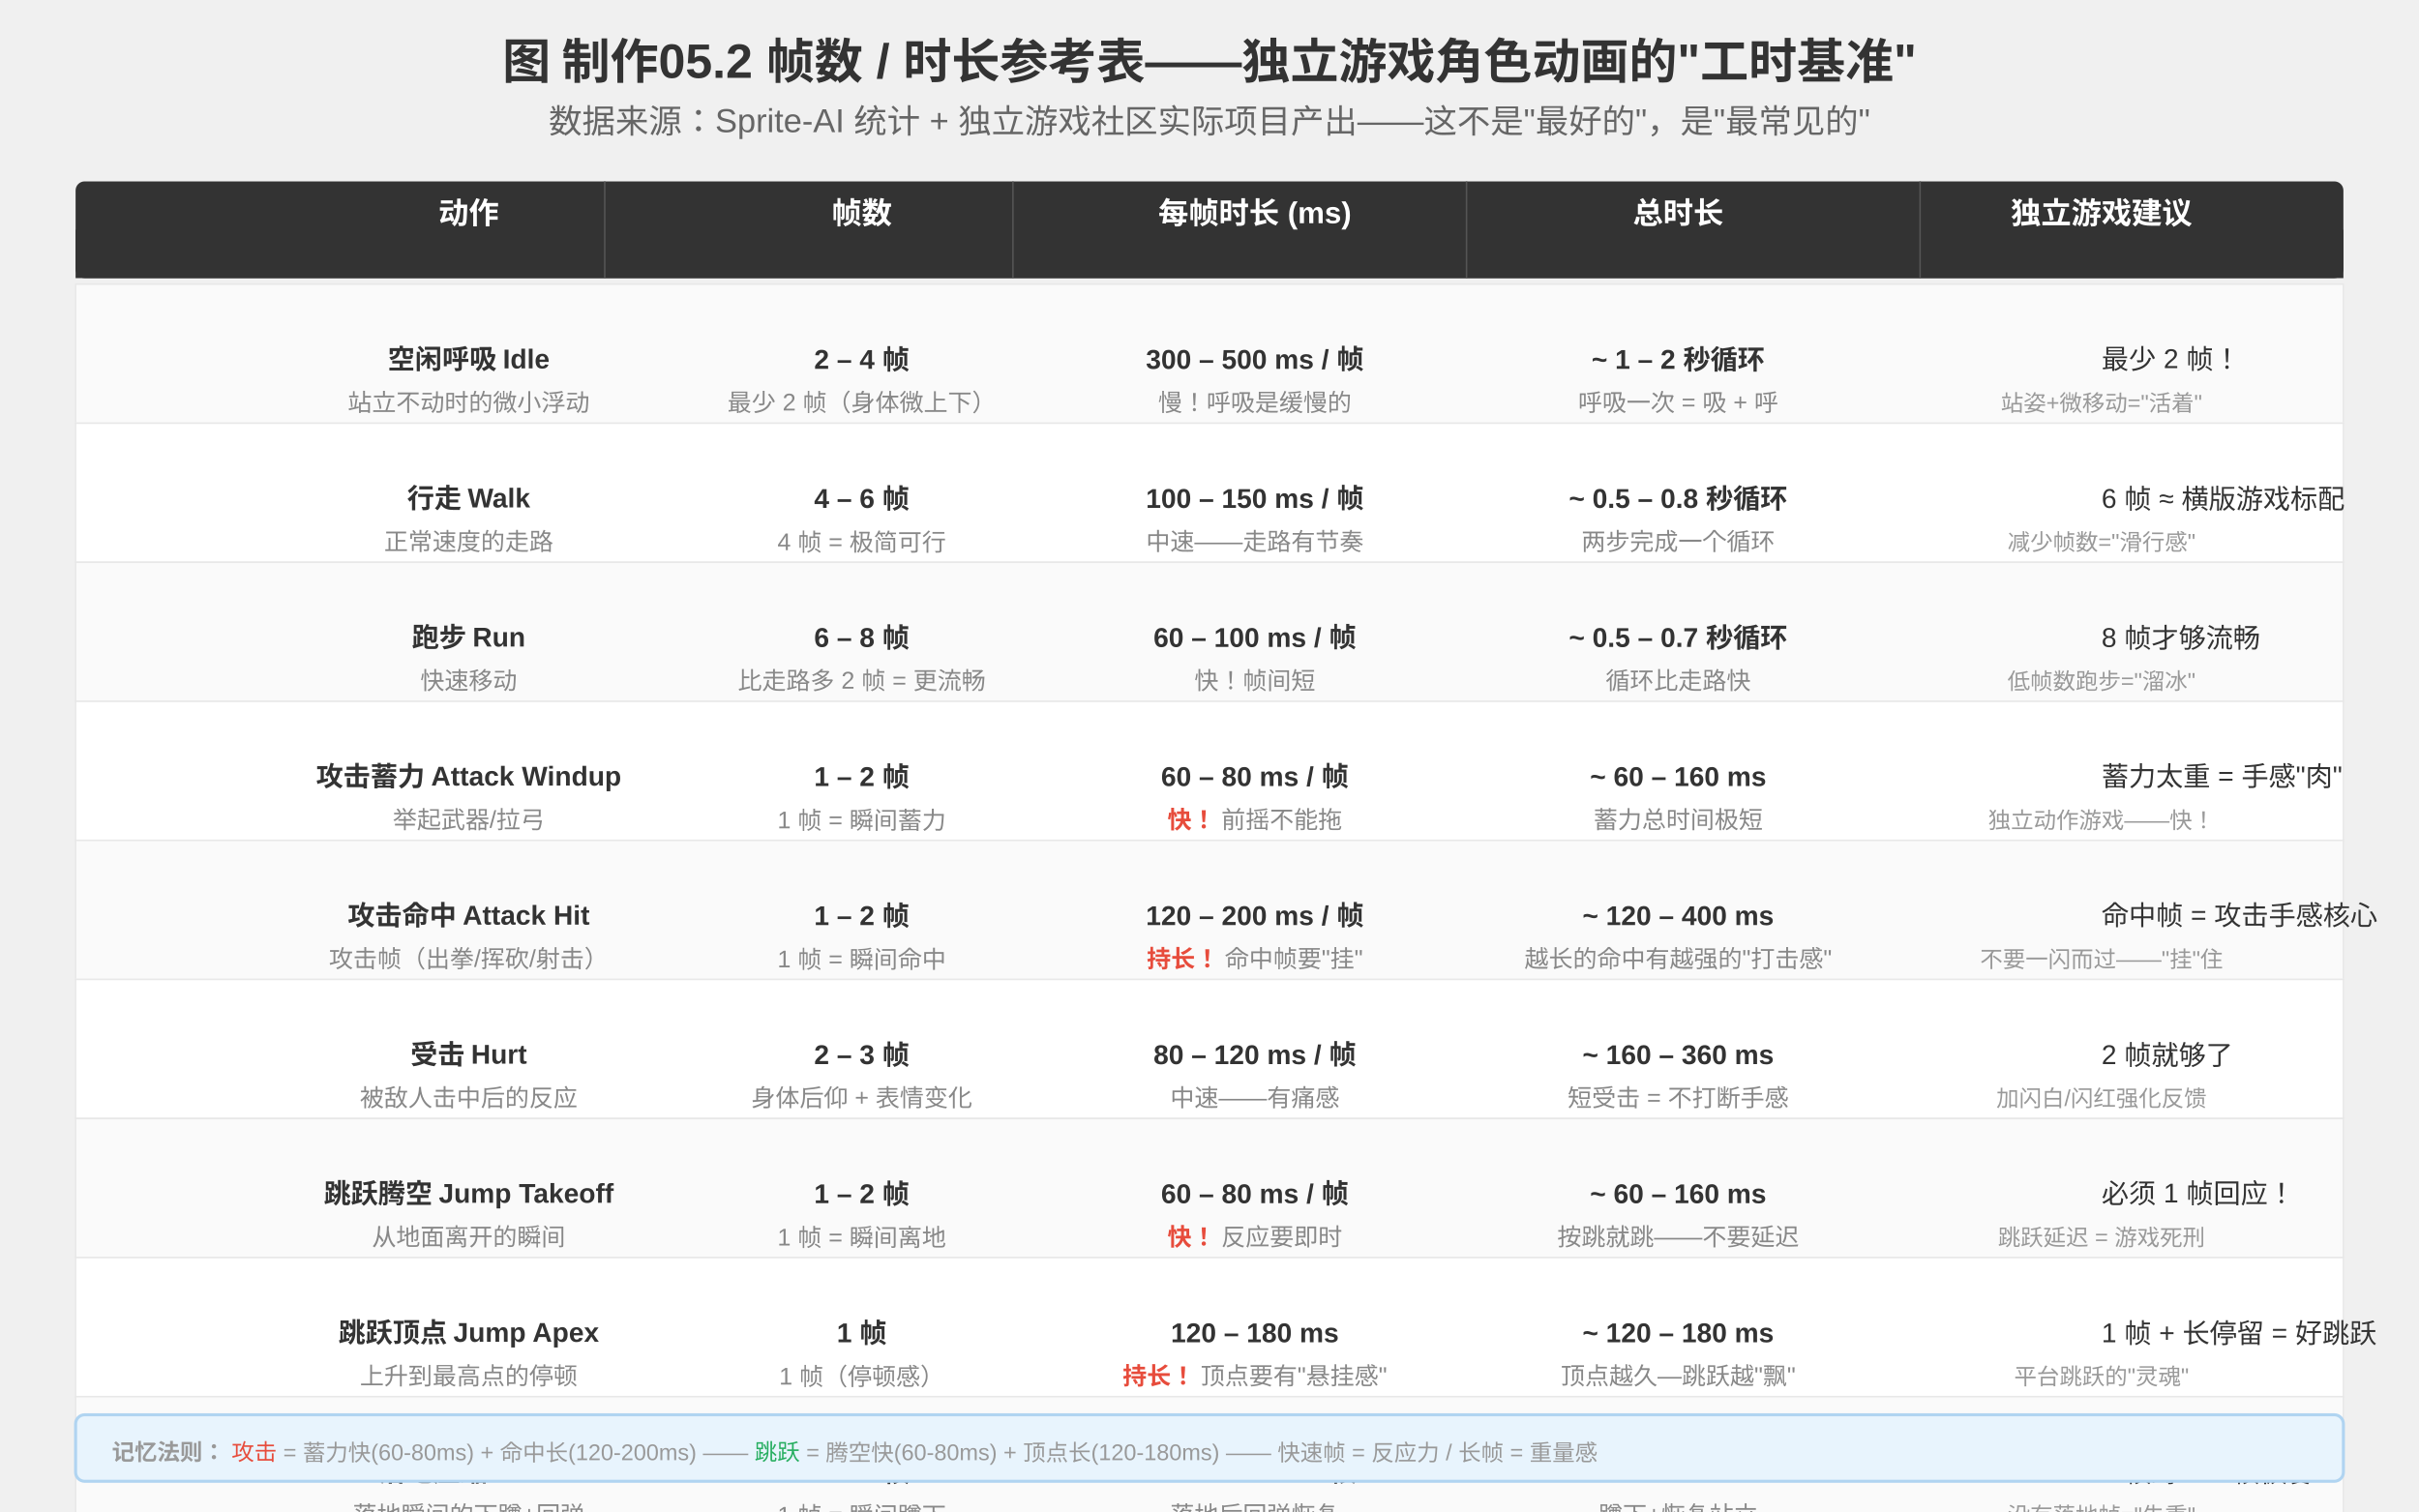
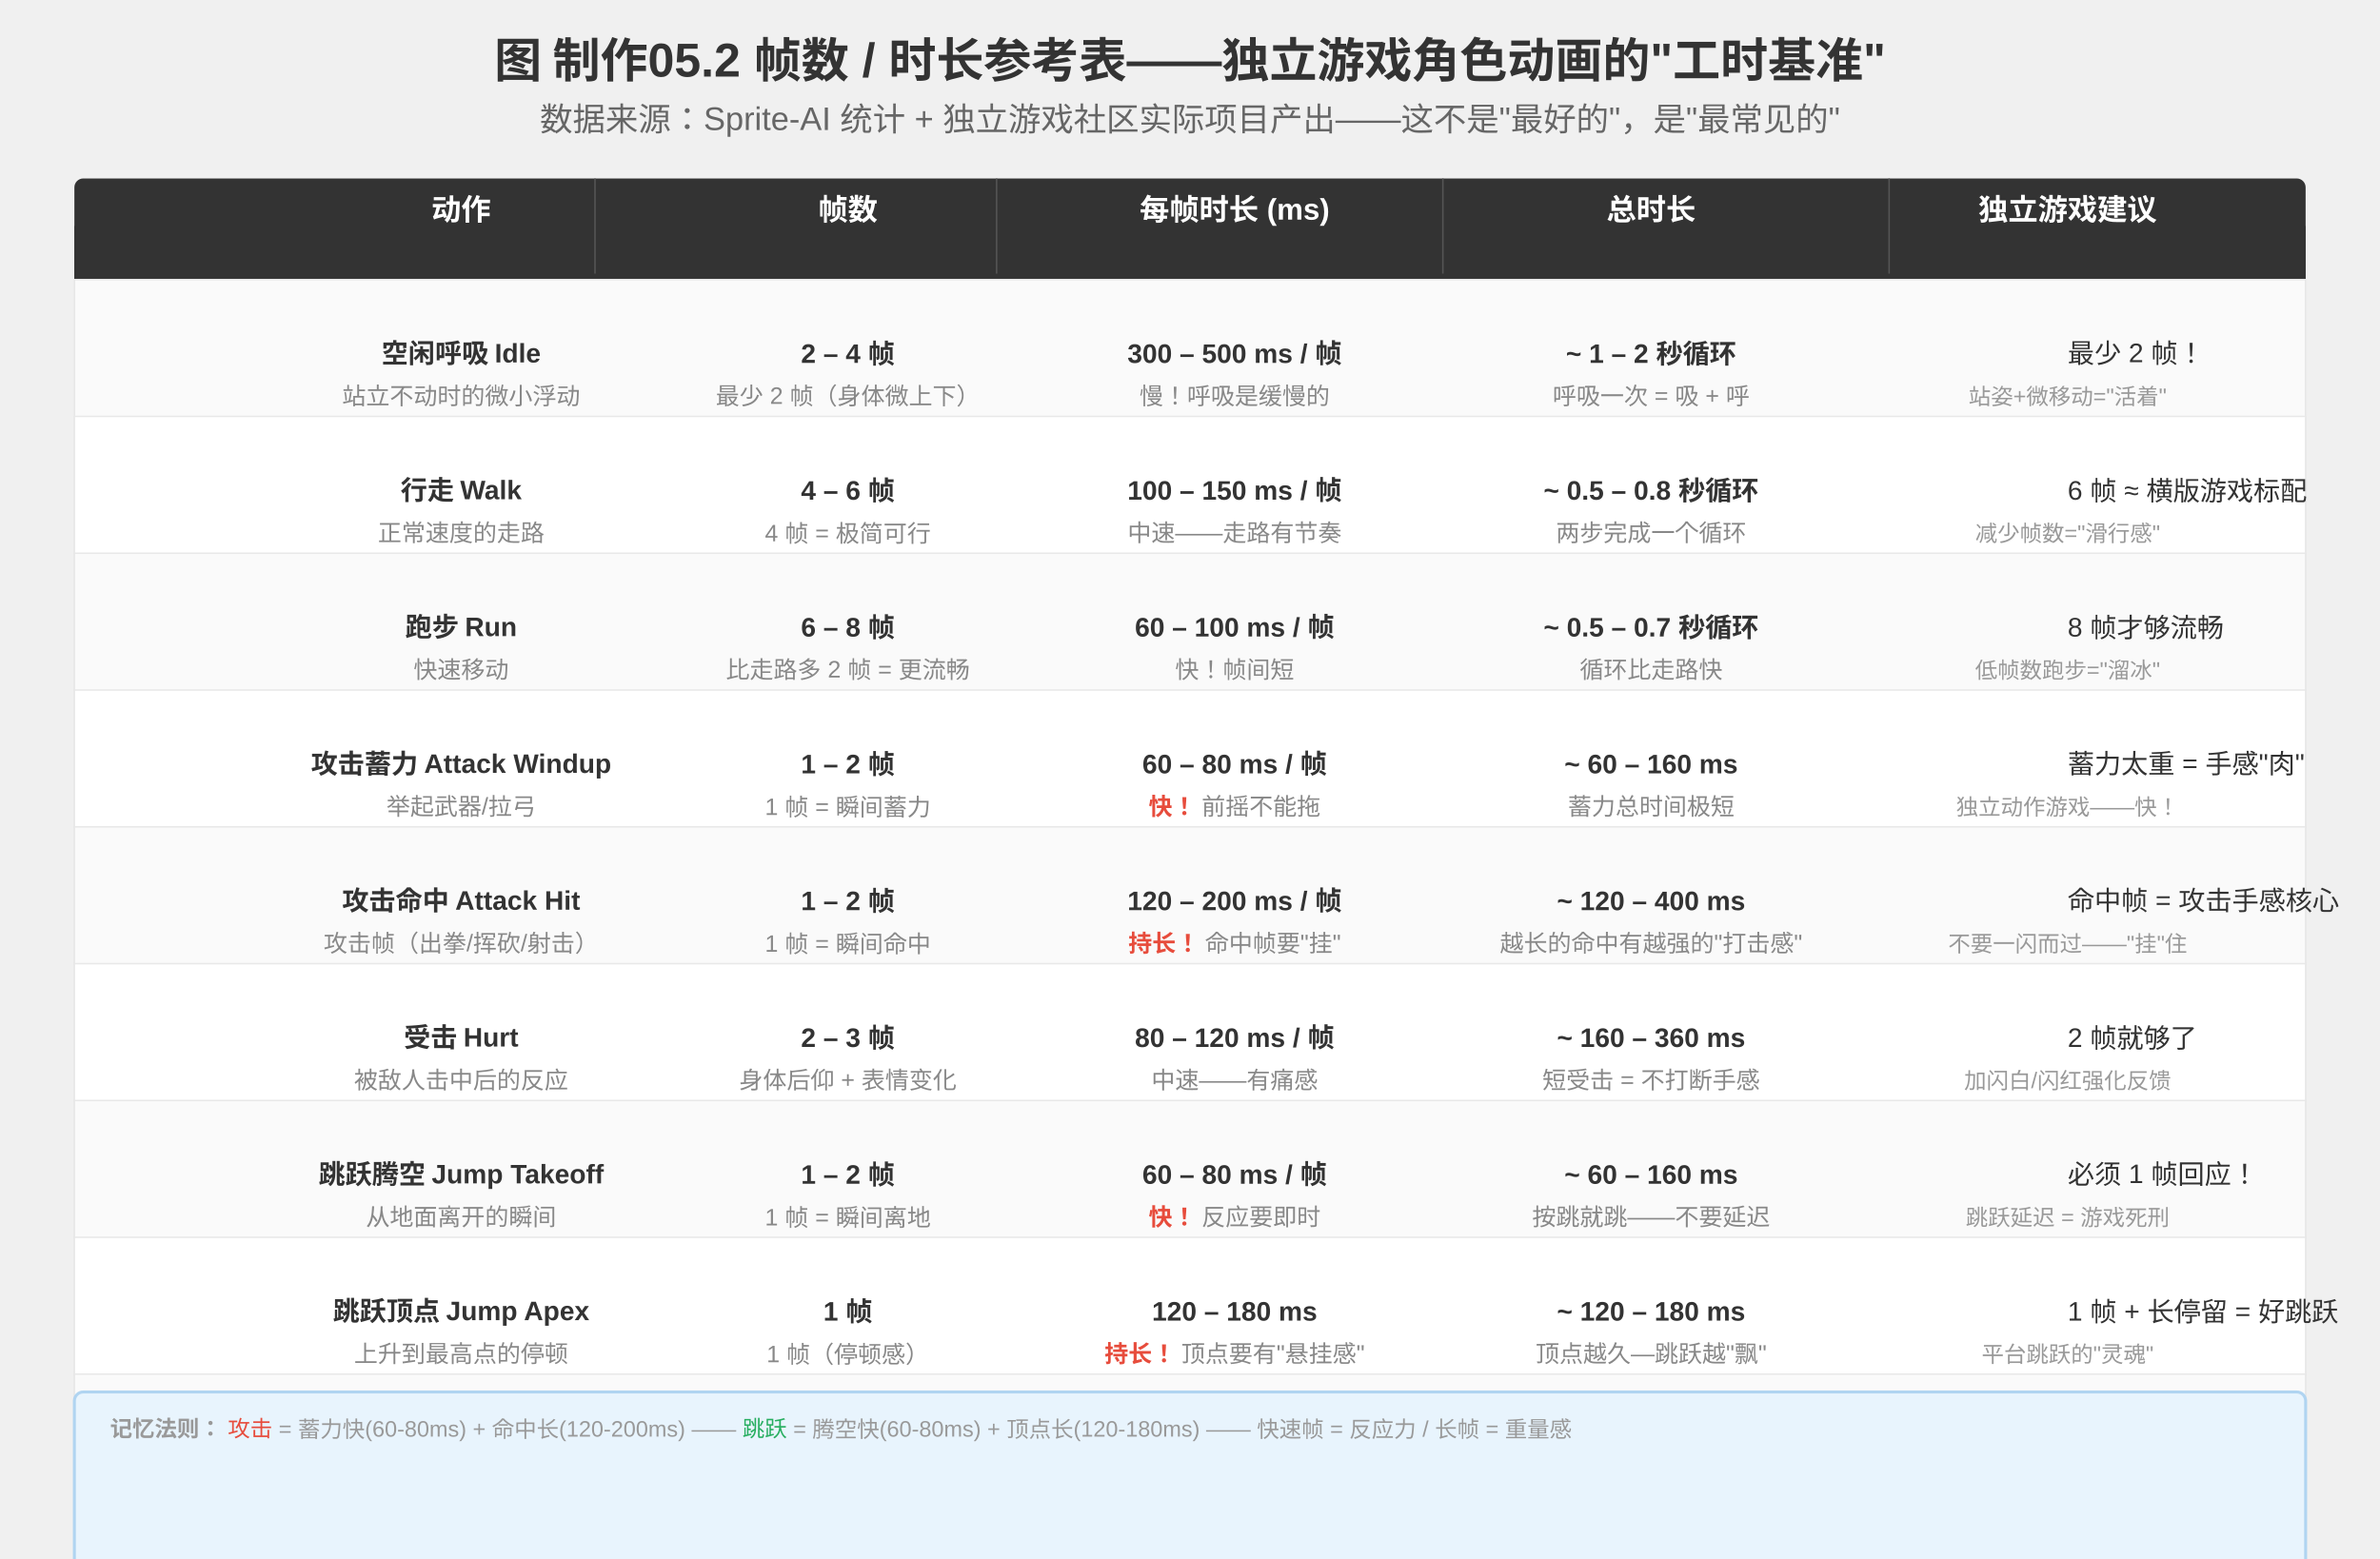
- <svg xmlns="http://www.w3.org/2000/svg" viewBox="0 0 800 500" width="800" height="500">
+ <svg xmlns="http://www.w3.org/2000/svg" viewBox="0.0 0.0 800.0 524" width="800" height="524">
  <style>
    text { font-family: 'PingFang SC','Microsoft YaHei',Arial,sans-serif; }
    .title { font-size: 16px; font-weight: bold; fill: #333; }
    .subtitle { font-size: 11px; fill: #666; }
    .header-text { font-size: 10px; font-weight: bold; fill: #fff; }
    .cell-text { font-size: 9px; fill: #333; }
    .cell-num { font-size: 9px; font-weight: bold; fill: #333; text-anchor: middle; }
    .cell-sub { font-size: 8px; fill: #888; }
    .note { font-size: 7.5px; fill: #999; }
    .highlight { font-size: 8px; fill: #E74C3C; font-weight: bold; }
    .range-low { font-size: 8px; fill: #2ECC71; font-weight: bold; }
    .range-high { font-size: 8px; fill: #F39C12; font-weight: bold; }
  </style>
  <text x="400" y="26" class="title" text-anchor="middle">图 制作05.2  帧数 / 时长参考表——独立游戏角色动画的"工时基准"</text>
  <text x="400" y="44" class="subtitle" text-anchor="middle">数据来源：Sprite-AI 统计 + 独立游戏社区实际项目产出——这不是"最好的"，是"最常见的"</text>
  <g transform="translate(25, 60)">
-     <rect x="0" y="0" width="750" height="32" fill="#333" rx="3" />
-     <rect x="0" y="16" width="750" height="16" fill="#333" />
+     <rect x="0" y="0" width="750" height="524" fill="#333" rx="3" />
+     <rect x="0" y="16" width="750" height="524" fill="#333" />
    <text x="130" y="14" class="header-text" text-anchor="middle">动作</text>
    <text x="260" y="14" class="header-text" text-anchor="middle">帧数</text>
    <text x="390" y="14" class="header-text" text-anchor="middle">每帧时长 (ms)</text>
    <text x="530" y="14" class="header-text" text-anchor="middle">总时长</text>
    <text x="670" y="14" class="header-text" text-anchor="middle">独立游戏建议</text>
    <line x1="175" y1="0" x2="175" y2="32" stroke="#555" stroke-width="0.5" />
    <line x1="310" y1="0" x2="310" y2="32" stroke="#555" stroke-width="0.5" />
    <line x1="460" y1="0" x2="460" y2="32" stroke="#555" stroke-width="0.5" />
    <line x1="610" y1="0" x2="610" y2="32" stroke="#555" stroke-width="0.5" />
-     <rect x="0" y="34" width="750" height="46" fill="#FAFAFA" stroke="#E8E8E8" stroke-width="0.5" />
+     <rect x="0" y="34" width="750" height="524" fill="#FAFAFA" stroke="#E8E8E8" stroke-width="0.5" />
    <g transform="translate(0, 34)">
      <text x="130" y="28" class="cell-text" text-anchor="middle" font-weight="bold">空闲呼吸 Idle</text>
      <text x="130" y="42" class="cell-sub" text-anchor="middle">站立不动时的微小浮动</text>
      <text x="260" y="28" class="cell-num" fill="#E74C3C">2 – 4 帧</text>
      <text x="260" y="42" class="cell-sub" text-anchor="middle">最少 2 帧（身体微上下）</text>
      <text x="390" y="28" class="cell-num">300 – 500 ms / 帧</text>
      <text x="390" y="42" class="cell-sub" text-anchor="middle">慢！呼吸是缓慢的</text>
      <text x="530" y="28" class="cell-num">~ 1 – 2 秒循环</text>
      <text x="530" y="42" class="cell-sub" text-anchor="middle">呼吸一次 = 吸 + 呼</text>
      <text x="670" y="28" class="cell-text" fill="#E74C3C">最少 2 帧！</text>
      <text x="670" y="42" class="note" text-anchor="middle">站姿+微移动="活着"</text>
    </g>
-     <rect x="0" y="80" width="750" height="46" fill="#fff" stroke="#E8E8E8" stroke-width="0.5" />
+     <rect x="0" y="80" width="750" height="524" fill="#fff" stroke="#E8E8E8" stroke-width="0.5" />
    <g transform="translate(0, 80)">
      <text x="130" y="28" class="cell-text" text-anchor="middle" font-weight="bold">行走 Walk</text>
      <text x="130" y="42" class="cell-sub" text-anchor="middle">正常速度的走路</text>
      <text x="260" y="28" class="cell-num" fill="#E74C3C">4 – 6 帧</text>
      <text x="260" y="42" class="cell-sub" text-anchor="middle">4 帧 = 极简可行</text>
      <text x="390" y="28" class="cell-num">100 – 150 ms / 帧</text>
      <text x="390" y="42" class="cell-sub" text-anchor="middle">中速——走路有节奏</text>
      <text x="530" y="28" class="cell-num">~ 0.5 – 0.8 秒循环</text>
      <text x="530" y="42" class="cell-sub" text-anchor="middle">两步完成一个循环</text>
      <text x="670" y="28" class="cell-text" fill="#333">6 帧 ≈ 横版游戏标配</text>
      <text x="670" y="42" class="note" text-anchor="middle">减少帧数="滑行感"</text>
    </g>
-     <rect x="0" y="126" width="750" height="46" fill="#FAFAFA" stroke="#E8E8E8" stroke-width="0.5" />
+     <rect x="0" y="126" width="750" height="524" fill="#FAFAFA" stroke="#E8E8E8" stroke-width="0.5" />
    <g transform="translate(0, 126)">
      <text x="130" y="28" class="cell-text" text-anchor="middle" font-weight="bold">跑步 Run</text>
      <text x="130" y="42" class="cell-sub" text-anchor="middle">快速移动</text>
      <text x="260" y="28" class="cell-num" fill="#E74C3C">6 – 8 帧</text>
      <text x="260" y="42" class="cell-sub" text-anchor="middle">比走路多 2 帧 = 更流畅</text>
      <text x="390" y="28" class="cell-num">60 – 100 ms / 帧</text>
      <text x="390" y="42" class="cell-sub" text-anchor="middle">快！帧间短</text>
      <text x="530" y="28" class="cell-num">~ 0.5 – 0.7 秒循环</text>
      <text x="530" y="42" class="cell-sub" text-anchor="middle">循环比走路快</text>
      <text x="670" y="28" class="cell-text" fill="#333">8 帧才够流畅</text>
      <text x="670" y="42" class="note" text-anchor="middle">低帧数跑步="溜冰"</text>
    </g>
-     <rect x="0" y="172" width="750" height="46" fill="#fff" stroke="#E8E8E8" stroke-width="0.5" />
+     <rect x="0" y="172" width="750" height="524" fill="#fff" stroke="#E8E8E8" stroke-width="0.5" />
    <g transform="translate(0, 172)">
      <text x="130" y="28" class="cell-text" text-anchor="middle" font-weight="bold">攻击蓄力 Attack Windup</text>
      <text x="130" y="42" class="cell-sub" text-anchor="middle">举起武器/拉弓</text>
      <text x="260" y="28" class="cell-num" fill="#E74C3C">1 – 2 帧</text>
      <text x="260" y="42" class="cell-sub" text-anchor="middle">1 帧 = 瞬间蓄力</text>
      <text x="390" y="28" class="cell-num">60 – 80 ms / 帧</text>
      <text x="390" y="42" class="cell-sub" text-anchor="middle">
        <tspan font-weight="bold" fill="#E74C3C">快！</tspan> 前摇不能拖</text>
      <text x="530" y="28" class="cell-num">~ 60 – 160 ms</text>
      <text x="530" y="42" class="cell-sub" text-anchor="middle">蓄力总时间极短</text>
      <text x="670" y="28" class="cell-text" fill="#E74C3C">蓄力太重 = 手感"肉"</text>
      <text x="670" y="42" class="note" text-anchor="middle">独立动作游戏——快！</text>
    </g>
-     <rect x="0" y="218" width="750" height="46" fill="#FAFAFA" stroke="#E8E8E8" stroke-width="0.5" />
+     <rect x="0" y="218" width="750" height="524" fill="#FAFAFA" stroke="#E8E8E8" stroke-width="0.5" />
    <g transform="translate(0, 218)">
      <text x="130" y="28" class="cell-text" text-anchor="middle" font-weight="bold">攻击命中 Attack Hit</text>
      <text x="130" y="42" class="cell-sub" text-anchor="middle">攻击帧（出拳/挥砍/射击）</text>
      <text x="260" y="28" class="cell-num" fill="#E74C3C">1 – 2 帧</text>
      <text x="260" y="42" class="cell-sub" text-anchor="middle">1 帧 = 瞬间命中</text>
      <text x="390" y="28" class="cell-num">120 – 200 ms / 帧</text>
      <text x="390" y="42" class="cell-sub" text-anchor="middle">
        <tspan font-weight="bold" fill="#E74C3C">持长！</tspan> 命中帧要"挂"</text>
      <text x="530" y="28" class="cell-num">~ 120 – 400 ms</text>
      <text x="530" y="42" class="cell-sub" text-anchor="middle">越长的命中有越强的"打击感"</text>
      <text x="670" y="28" class="cell-text" fill="#E74C3C">命中帧 = 攻击手感核心</text>
      <text x="670" y="42" class="note" text-anchor="middle">不要一闪而过——"挂"住</text>
    </g>
-     <rect x="0" y="264" width="750" height="46" fill="#fff" stroke="#E8E8E8" stroke-width="0.5" />
+     <rect x="0" y="264" width="750" height="524" fill="#fff" stroke="#E8E8E8" stroke-width="0.5" />
    <g transform="translate(0, 264)">
      <text x="130" y="28" class="cell-text" text-anchor="middle" font-weight="bold">受击 Hurt</text>
      <text x="130" y="42" class="cell-sub" text-anchor="middle">被敌人击中后的反应</text>
      <text x="260" y="28" class="cell-num" fill="#E74C3C">2 – 3 帧</text>
      <text x="260" y="42" class="cell-sub" text-anchor="middle">身体后仰 + 表情变化</text>
      <text x="390" y="28" class="cell-num">80 – 120 ms / 帧</text>
      <text x="390" y="42" class="cell-sub" text-anchor="middle">中速——有痛感</text>
      <text x="530" y="28" class="cell-num">~ 160 – 360 ms</text>
      <text x="530" y="42" class="cell-sub" text-anchor="middle">短受击 = 不打断手感</text>
      <text x="670" y="28" class="cell-text" fill="#333">2 帧就够了</text>
      <text x="670" y="42" class="note" text-anchor="middle">加闪白/闪红强化反馈</text>
    </g>
-     <rect x="0" y="310" width="750" height="46" fill="#FAFAFA" stroke="#E8E8E8" stroke-width="0.5" />
+     <rect x="0" y="310" width="750" height="524" fill="#FAFAFA" stroke="#E8E8E8" stroke-width="0.5" />
    <g transform="translate(0, 310)">
      <text x="130" y="28" class="cell-text" text-anchor="middle" font-weight="bold">跳跃腾空 Jump Takeoff</text>
      <text x="130" y="42" class="cell-sub" text-anchor="middle">从地面离开的瞬间</text>
      <text x="260" y="28" class="cell-num" fill="#E74C3C">1 – 2 帧</text>
      <text x="260" y="42" class="cell-sub" text-anchor="middle">1 帧 = 瞬间离地</text>
      <text x="390" y="28" class="cell-num">60 – 80 ms / 帧</text>
      <text x="390" y="42" class="cell-sub" text-anchor="middle">
        <tspan font-weight="bold" fill="#E74C3C">快！</tspan> 反应要即时</text>
      <text x="530" y="28" class="cell-num">~ 60 – 160 ms</text>
      <text x="530" y="42" class="cell-sub" text-anchor="middle">按跳就跳——不要延迟</text>
      <text x="670" y="28" class="cell-text" fill="#E74C3C">必须 1 帧回应！</text>
      <text x="670" y="42" class="note" text-anchor="middle">跳跃延迟 = 游戏死刑</text>
    </g>
-     <rect x="0" y="356" width="750" height="46" fill="#fff" stroke="#E8E8E8" stroke-width="0.5" />
+     <rect x="0" y="356" width="750" height="524" fill="#fff" stroke="#E8E8E8" stroke-width="0.5" />
    <g transform="translate(0, 356)">
      <text x="130" y="28" class="cell-text" text-anchor="middle" font-weight="bold">跳跃顶点 Jump Apex</text>
      <text x="130" y="42" class="cell-sub" text-anchor="middle">上升到最高点的停顿</text>
      <text x="260" y="28" class="cell-num" fill="#E74C3C">1 帧</text>
      <text x="260" y="42" class="cell-sub" text-anchor="middle">1 帧（停顿感）</text>
      <text x="390" y="28" class="cell-num">120 – 180 ms</text>
      <text x="390" y="42" class="cell-sub" text-anchor="middle">
        <tspan font-weight="bold" fill="#E74C3C">持长！</tspan> 顶点要有"悬挂感"</text>
      <text x="530" y="28" class="cell-num">~ 120 – 180 ms</text>
      <text x="530" y="42" class="cell-sub" text-anchor="middle">顶点越久—跳跃越"飘"</text>
      <text x="670" y="28" class="cell-text" fill="#333">1 帧 + 长停留 = 好跳跃</text>
      <text x="670" y="42" class="note" text-anchor="middle">平台跳跃的"灵魂"</text>
    </g>
-     <rect x="0" y="402" width="750" height="46" fill="#FAFAFA" stroke="#E8E8E8" stroke-width="0.5" />
+     <rect x="0" y="402" width="750" height="524" fill="#FAFAFA" stroke="#E8E8E8" stroke-width="0.5" />
    <g transform="translate(0, 402)">
      <text x="130" y="28" class="cell-text" text-anchor="middle" font-weight="bold">落地压缩 Land</text>
      <text x="130" y="42" class="cell-sub" text-anchor="middle">落地瞬间的下蹲+回弹</text>
      <text x="260" y="28" class="cell-num" fill="#E74C3C">1 – 2 帧</text>
      <text x="260" y="42" class="cell-sub" text-anchor="middle">1 帧 = 瞬间蹲下</text>
      <text x="390" y="28" class="cell-num">80 – 120 ms / 帧</text>
      <text x="390" y="42" class="cell-sub" text-anchor="middle">落地后回弹恢复</text>
      <text x="530" y="28" class="cell-num">~ 80 – 240 ms</text>
      <text x="530" y="42" class="cell-sub" text-anchor="middle">蹲下+恢复站立</text>
      <text x="670" y="28" class="cell-text" fill="#333">1 帧蹲 + 1 帧恢复</text>
      <text x="670" y="42" class="note" text-anchor="middle">没有落地帧="失重"</text>
    </g>
  </g>
  <g transform="translate(25, 468)">
-     <rect x="0" y="0" width="750" height="22" fill="#E8F4FD" stroke="#B0D4F1" stroke-width="1" rx="3" />
+     <rect x="0" y="0" width="750" height="524" fill="#E8F4FD" stroke="#B0D4F1" stroke-width="1" rx="3" />
    <text x="12" y="15" class="note" fill="#2980B9">
      <tspan font-weight="bold">记忆法则：</tspan>
      <tspan fill="#E74C3C">攻击</tspan> = 蓄力快(60-80ms) + 命中长(120-200ms) ——
      <tspan fill="#27AE60">跳跃</tspan> = 腾空快(60-80ms) + 顶点长(120-180ms) ——
      快速帧 = 反应力 / 长帧 = 重量感
    </text>
  </g>
</svg>
